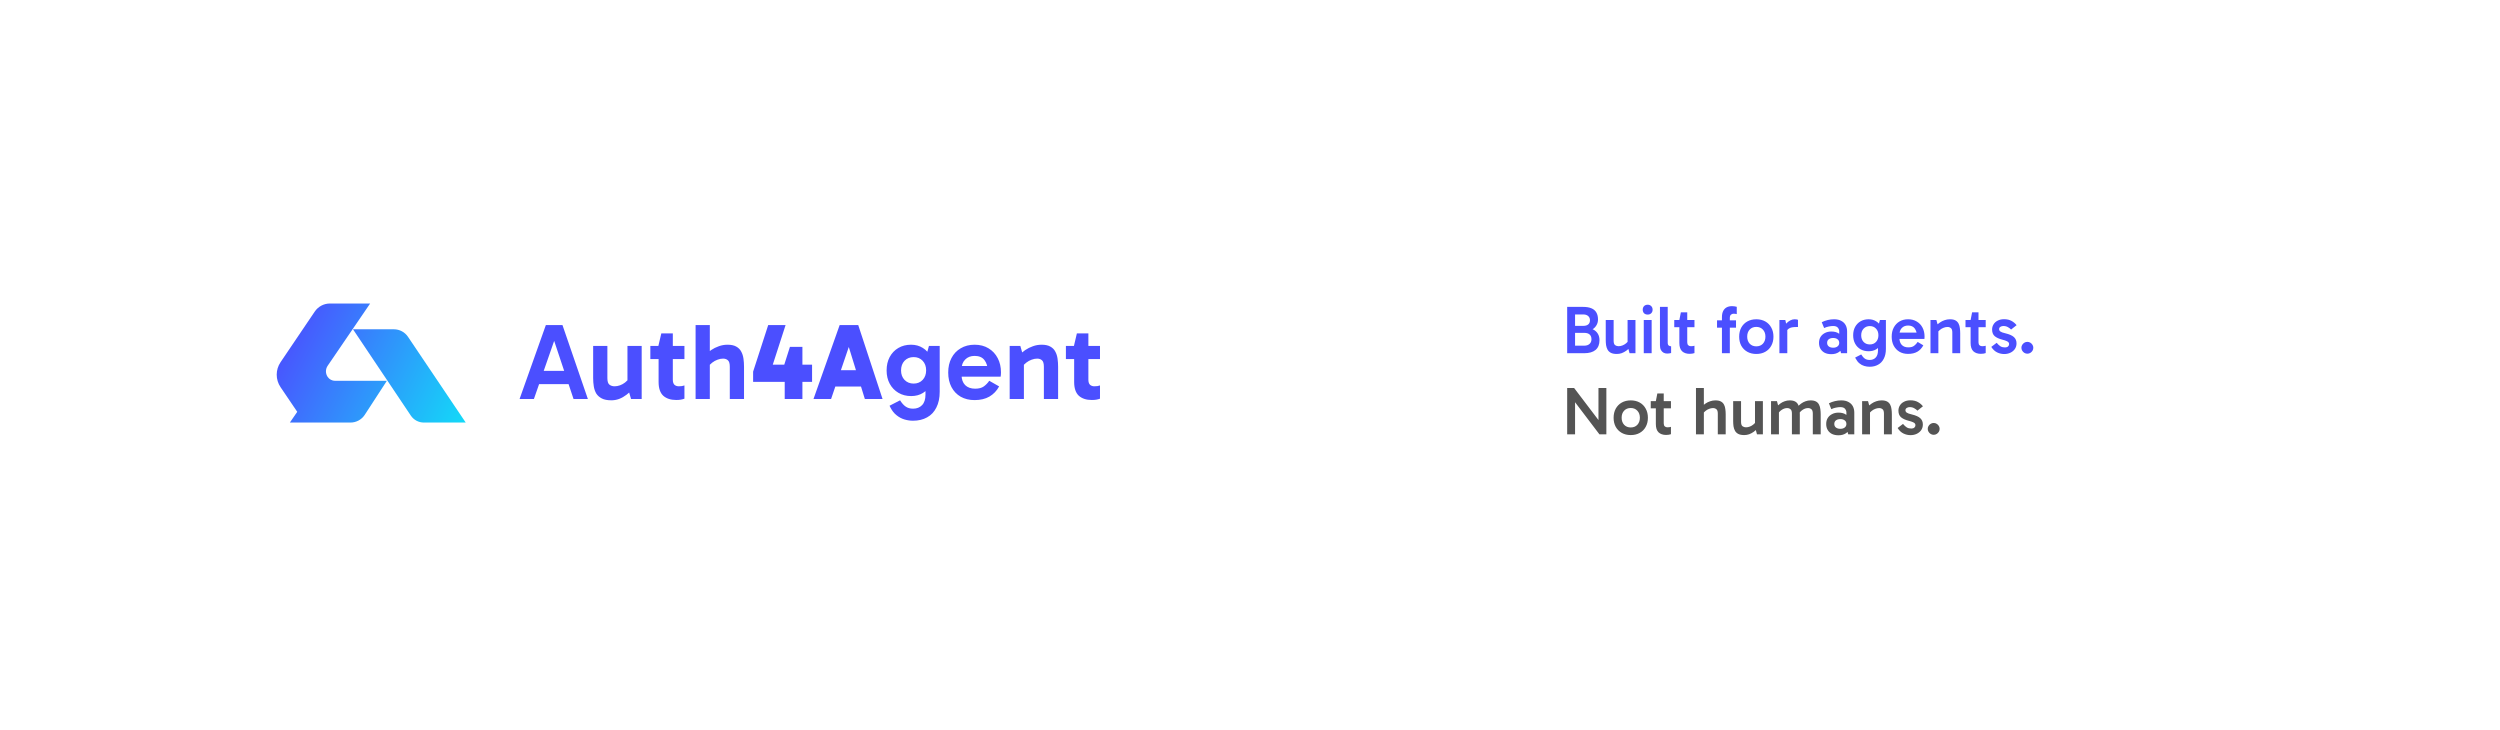
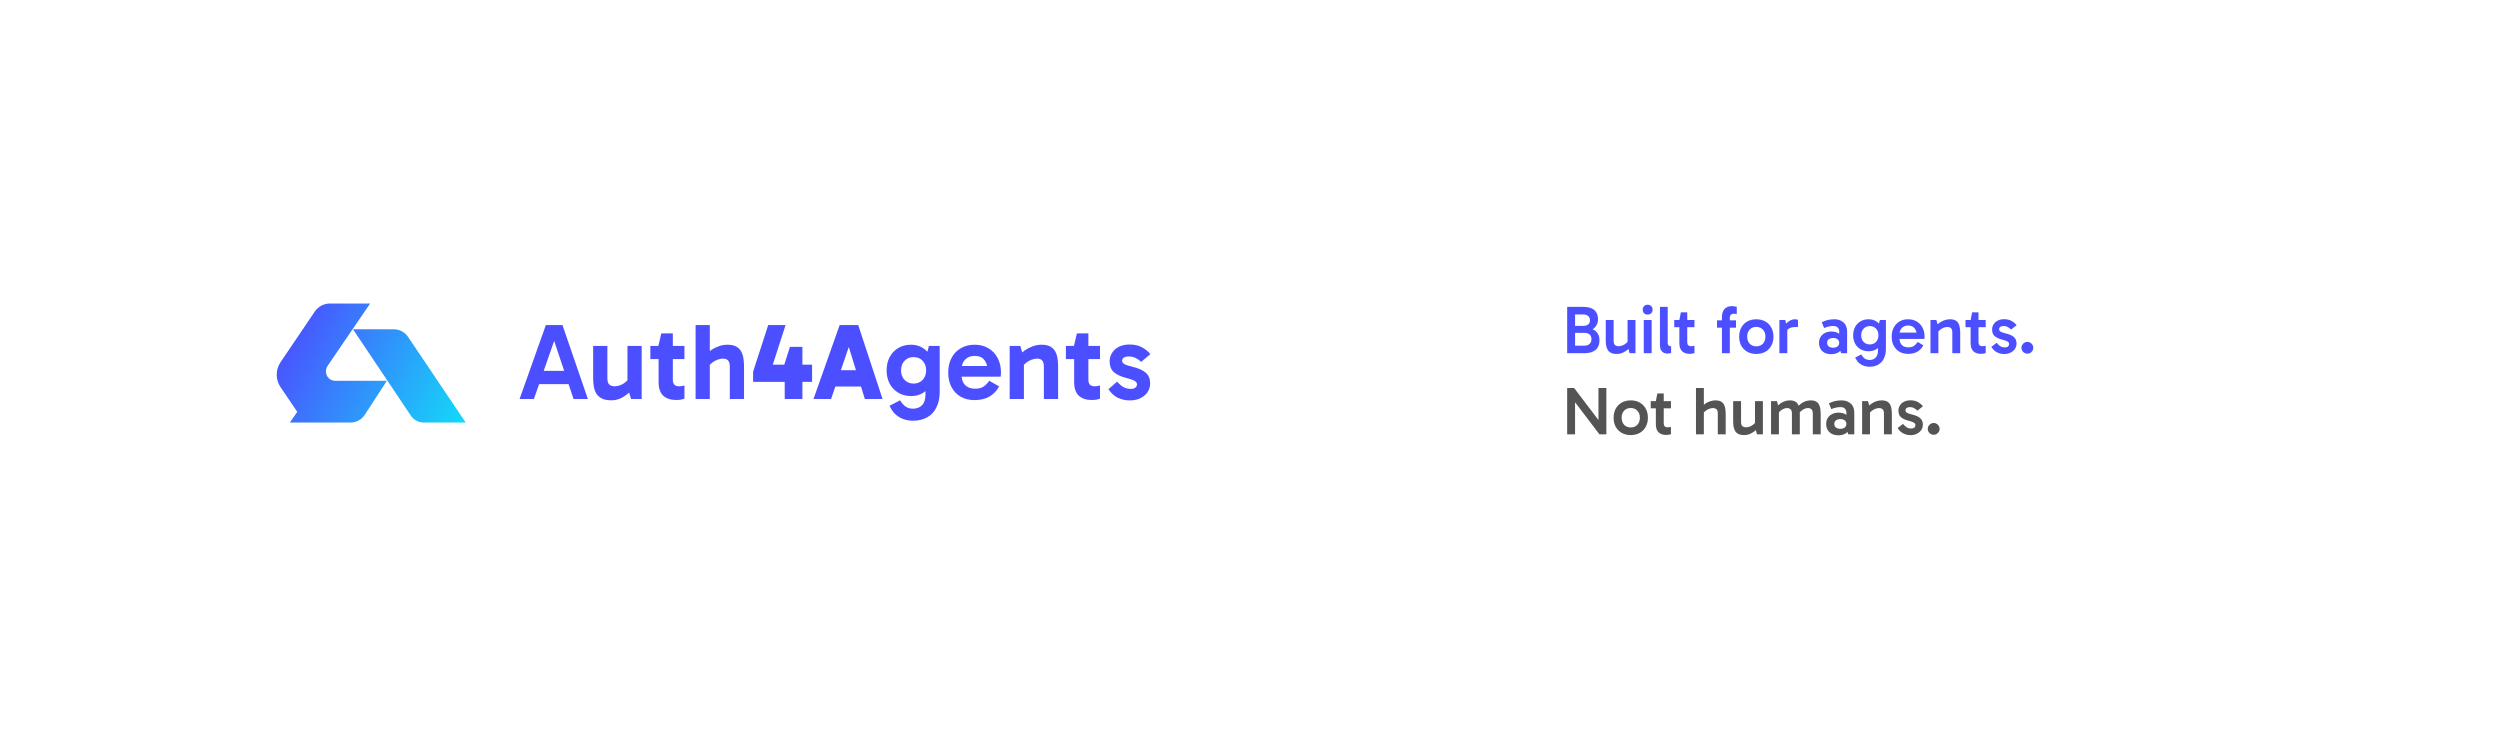
<svg xmlns="http://www.w3.org/2000/svg" width="1911" height="558" viewBox="0 0 1911 558" fill="none">
  <rect width="1911" height="558" fill="white" />
  <path d="M252.202 232H282.937L250.468 279.593C248.722 282.152 248.716 285.517 250.451 288.083C251.728 289.972 253.86 291.103 256.14 291.103H295.71L278.82 317.085C276.421 320.774 272.32 323 267.92 323H221.582L227.203 314.791L214.442 295.933C210.55 290.181 210.548 282.642 214.436 276.888L240.602 238.162C243.206 234.309 247.552 232 252.202 232Z" fill="url(#paint0_linear_5_2)" />
  <path d="M301.075 251.701H269.823L314.03 317.68C316.258 321.005 319.997 323 323.999 323H356L311.858 257.44C309.442 253.852 305.4 251.701 301.075 251.701Z" fill="url(#paint1_linear_5_2)" />
-   <path d="M408.948 283.503H436.836V293.629H408.948V283.503ZM397.162 305L417.248 248.477H429.947L449.369 305H438.413L422.062 255.947H425.216L408.118 305H397.162ZM467.347 305.996C464.304 305.996 461.869 305.526 460.043 304.585C458.217 303.644 456.806 302.399 455.81 300.85C454.869 299.245 454.233 297.419 453.901 295.372C453.569 293.325 453.403 291.194 453.403 288.981V264.413H464.276V289.064C464.276 291.554 464.802 293.214 465.853 294.044C466.96 294.874 468.26 295.289 469.754 295.289C471.137 295.289 472.521 295.04 473.904 294.542C475.287 294.044 476.588 293.325 477.805 292.384C479.078 291.388 480.129 290.254 480.959 288.981L482.287 294.708H479.631V264.413H490.504V305H482.37L480.129 297.281L483.615 297.364C482.232 298.969 480.655 300.435 478.884 301.763C477.169 303.091 475.315 304.142 473.323 304.917C471.386 305.636 469.394 305.996 467.347 305.996ZM516.876 305.747C512.726 305.747 509.434 304.668 506.999 302.51C504.62 300.297 503.43 296.783 503.43 291.969V264.911L503.264 264.413L505.505 254.868H514.303V290.226C514.303 291.997 514.718 293.297 515.548 294.127C516.433 294.902 517.54 295.289 518.868 295.289C519.753 295.289 520.556 295.234 521.275 295.123C521.994 294.957 522.631 294.791 523.184 294.625V304.751C522.299 305.083 521.358 305.332 520.362 305.498C519.366 305.664 518.204 305.747 516.876 305.747ZM497.122 274.456V264.413H523.184V274.456H497.122ZM531.713 305V248.477H542.586V305H531.713ZM557.858 305V280.349C557.858 277.859 557.36 276.199 556.364 275.369C555.424 274.539 554.206 274.124 552.712 274.124C551.329 274.124 549.918 274.401 548.479 274.954C547.041 275.452 545.685 276.199 544.412 277.195C543.195 278.136 542.144 279.215 541.258 280.432L538.602 272.049C540.041 270.389 541.673 268.923 543.499 267.65C545.381 266.377 547.373 265.381 549.475 264.662C551.578 263.887 553.791 263.5 556.115 263.5C558.882 263.5 561.095 263.97 562.755 264.911C564.471 265.852 565.743 267.124 566.573 268.729C567.459 270.334 568.04 272.16 568.316 274.207C568.593 276.199 568.731 278.274 568.731 280.432V305H557.858ZM613.363 265.16V305H599.834V283.254L599.087 280.017L603.818 265.16H613.363ZM575.681 291.886V284.084L587.218 248.477H600.498L588.878 284.416L588.297 278.772H620.75V291.886H575.681ZM634.782 283.005H660.014V295.455H634.782V283.005ZM621.834 305L641.837 248.477H656.03L674.622 305H661.093L646.485 257.69H651.382L635.28 305H621.834ZM697.892 321.6C695.679 321.6 693.466 321.268 691.252 320.604C689.094 319.94 687.102 318.861 685.276 317.367C683.45 315.928 681.901 313.964 680.628 311.474L679.964 310.146L688.015 305.996C689.399 308.209 690.837 309.814 692.331 310.81C693.825 311.861 695.707 312.387 697.975 312.387C700.797 312.387 703.066 311.502 704.781 309.731C706.552 307.96 707.437 305.249 707.437 301.597V291.388H708.184V273.958H707.437L710.093 264.413H718.31V299.439C718.31 304.198 717.453 308.237 715.737 311.557C714.077 314.877 711.726 317.367 708.682 319.027C705.639 320.742 702.042 321.6 697.892 321.6ZM696.481 302.759C692.829 302.759 689.592 301.929 686.77 300.269C683.948 298.609 681.735 296.313 680.13 293.38C678.526 290.447 677.723 287.044 677.723 283.171C677.723 279.298 678.498 275.895 680.047 272.962C681.652 269.974 683.865 267.65 686.687 265.99C689.509 264.33 692.746 263.5 696.398 263.5C699.829 263.5 702.845 264.33 705.445 265.99C708.046 267.595 710.066 269.891 711.504 272.879C712.943 275.812 713.662 279.242 713.662 283.171C713.662 287.21 712.943 290.696 711.504 293.629C710.121 296.506 708.129 298.747 705.528 300.352C702.983 301.957 699.967 302.759 696.481 302.759ZM698.39 293.214C701.212 293.214 703.509 292.273 705.279 290.392C707.05 288.511 707.935 286.076 707.935 283.088C707.935 280.1 707.05 277.665 705.279 275.784C703.509 273.903 701.212 272.962 698.39 272.962C695.568 272.962 693.244 273.903 691.418 275.784C689.648 277.665 688.762 280.128 688.762 283.171C688.762 286.104 689.648 288.511 691.418 290.392C693.244 292.273 695.568 293.214 698.39 293.214ZM744.979 305.83C740.94 305.83 737.399 304.972 734.355 303.257C731.312 301.486 728.96 299.024 727.3 295.87C725.64 292.716 724.81 289.009 724.81 284.748C724.81 280.543 725.64 276.863 727.3 273.709C728.96 270.5 731.312 268.01 734.355 266.239C737.399 264.413 740.94 263.5 744.979 263.5C749.074 263.5 752.615 264.413 755.603 266.239C758.647 268.065 760.998 270.583 762.658 273.792C764.318 276.946 765.148 280.57 765.148 284.665C765.148 285.274 765.121 285.882 765.065 286.491C765.065 287.044 765.01 287.515 764.899 287.902H733.691V279.768H756.682L755.022 283.669C755.022 280.238 754.192 277.444 752.532 275.286C750.928 273.128 748.41 272.049 744.979 272.049C741.991 272.049 739.584 272.99 737.758 274.871C735.932 276.697 735.019 279.159 735.019 282.258V286.657C735.019 289.922 735.932 292.495 737.758 294.376C739.64 296.202 742.185 297.115 745.394 297.115C748.216 297.115 750.43 296.534 752.034 295.372C753.639 294.21 755.022 292.771 756.184 291.056L763.737 295.372C761.911 298.747 759.421 301.348 756.267 303.174C753.169 304.945 749.406 305.83 744.979 305.83ZM796.199 263.5C798.966 263.5 801.179 263.97 802.839 264.911C804.555 265.852 805.827 267.124 806.657 268.729C807.543 270.334 808.124 272.16 808.4 274.207C808.677 276.199 808.815 278.274 808.815 280.432V305H797.942V280.349C797.942 277.859 797.444 276.199 796.448 275.369C795.508 274.539 794.29 274.124 792.796 274.124C791.413 274.124 790.002 274.401 788.563 274.954C787.125 275.452 785.769 276.199 784.496 277.195C783.279 278.136 782.228 279.215 781.342 280.432L779.931 274.788H782.67V305H771.797V264.413H779.931L782.172 272.215L778.686 272.049C780.125 270.389 781.757 268.923 783.583 267.65C785.465 266.377 787.457 265.381 789.559 264.662C791.662 263.887 793.875 263.5 796.199 263.5ZM834.529 305.747C830.379 305.747 827.087 304.668 824.652 302.51C822.273 300.297 821.083 296.783 821.083 291.969V264.911L820.917 264.413L823.158 254.868H831.956V290.226C831.956 291.997 832.371 293.297 833.201 294.127C834.087 294.902 835.193 295.289 836.521 295.289C837.407 295.289 838.209 295.234 838.928 295.123C839.648 294.957 840.284 294.791 840.837 294.625V304.751C839.952 305.083 839.011 305.332 838.015 305.498C837.019 305.664 835.857 305.747 834.529 305.747ZM814.775 274.456V264.413H840.837V274.456H814.775Z" fill="#4B4FFF" />
+   <path d="M408.948 283.503H436.836V293.629H408.948V283.503ZM397.162 305L417.248 248.477H429.947L449.369 305H438.413L422.062 255.947H425.216L408.118 305H397.162ZM467.347 305.996C464.304 305.996 461.869 305.526 460.043 304.585C458.217 303.644 456.806 302.399 455.81 300.85C454.869 299.245 454.233 297.419 453.901 295.372C453.569 293.325 453.403 291.194 453.403 288.981V264.413H464.276V289.064C464.276 291.554 464.802 293.214 465.853 294.044C466.96 294.874 468.26 295.289 469.754 295.289C471.137 295.289 472.521 295.04 473.904 294.542C475.287 294.044 476.588 293.325 477.805 292.384C479.078 291.388 480.129 290.254 480.959 288.981L482.287 294.708H479.631V264.413H490.504V305H482.37L480.129 297.281L483.615 297.364C482.232 298.969 480.655 300.435 478.884 301.763C477.169 303.091 475.315 304.142 473.323 304.917C471.386 305.636 469.394 305.996 467.347 305.996ZM516.876 305.747C512.726 305.747 509.434 304.668 506.999 302.51C504.62 300.297 503.43 296.783 503.43 291.969V264.911L503.264 264.413L505.505 254.868H514.303V290.226C514.303 291.997 514.718 293.297 515.548 294.127C516.433 294.902 517.54 295.289 518.868 295.289C519.753 295.289 520.556 295.234 521.275 295.123C521.994 294.957 522.631 294.791 523.184 294.625V304.751C522.299 305.083 521.358 305.332 520.362 305.498C519.366 305.664 518.204 305.747 516.876 305.747ZM497.122 274.456V264.413H523.184V274.456H497.122ZM531.713 305V248.477H542.586V305H531.713ZM557.858 305V280.349C557.858 277.859 557.36 276.199 556.364 275.369C555.424 274.539 554.206 274.124 552.712 274.124C551.329 274.124 549.918 274.401 548.479 274.954C547.041 275.452 545.685 276.199 544.412 277.195C543.195 278.136 542.144 279.215 541.258 280.432L538.602 272.049C540.041 270.389 541.673 268.923 543.499 267.65C545.381 266.377 547.373 265.381 549.475 264.662C551.578 263.887 553.791 263.5 556.115 263.5C558.882 263.5 561.095 263.97 562.755 264.911C564.471 265.852 565.743 267.124 566.573 268.729C567.459 270.334 568.04 272.16 568.316 274.207C568.593 276.199 568.731 278.274 568.731 280.432V305H557.858ZM613.363 265.16V305H599.834V283.254L599.087 280.017L603.818 265.16H613.363ZM575.681 291.886V284.084L587.218 248.477H600.498L588.878 284.416L588.297 278.772H620.75V291.886H575.681ZM634.782 283.005H660.014V295.455H634.782V283.005ZM621.834 305L641.837 248.477H656.03L674.622 305H661.093L646.485 257.69H651.382L635.28 305H621.834ZM697.892 321.6C695.679 321.6 693.466 321.268 691.252 320.604C689.094 319.94 687.102 318.861 685.276 317.367C683.45 315.928 681.901 313.964 680.628 311.474L679.964 310.146L688.015 305.996C689.399 308.209 690.837 309.814 692.331 310.81C693.825 311.861 695.707 312.387 697.975 312.387C700.797 312.387 703.066 311.502 704.781 309.731C706.552 307.96 707.437 305.249 707.437 301.597V291.388H708.184V273.958H707.437L710.093 264.413H718.31V299.439C718.31 304.198 717.453 308.237 715.737 311.557C714.077 314.877 711.726 317.367 708.682 319.027C705.639 320.742 702.042 321.6 697.892 321.6ZM696.481 302.759C692.829 302.759 689.592 301.929 686.77 300.269C683.948 298.609 681.735 296.313 680.13 293.38C678.526 290.447 677.723 287.044 677.723 283.171C677.723 279.298 678.498 275.895 680.047 272.962C681.652 269.974 683.865 267.65 686.687 265.99C689.509 264.33 692.746 263.5 696.398 263.5C699.829 263.5 702.845 264.33 705.445 265.99C708.046 267.595 710.066 269.891 711.504 272.879C712.943 275.812 713.662 279.242 713.662 283.171C713.662 287.21 712.943 290.696 711.504 293.629C710.121 296.506 708.129 298.747 705.528 300.352C702.983 301.957 699.967 302.759 696.481 302.759ZM698.39 293.214C701.212 293.214 703.509 292.273 705.279 290.392C707.05 288.511 707.935 286.076 707.935 283.088C707.935 280.1 707.05 277.665 705.279 275.784C703.509 273.903 701.212 272.962 698.39 272.962C695.568 272.962 693.244 273.903 691.418 275.784C689.648 277.665 688.762 280.128 688.762 283.171C688.762 286.104 689.648 288.511 691.418 290.392C693.244 292.273 695.568 293.214 698.39 293.214ZM744.979 305.83C740.94 305.83 737.399 304.972 734.355 303.257C731.312 301.486 728.96 299.024 727.3 295.87C725.64 292.716 724.81 289.009 724.81 284.748C724.81 280.543 725.64 276.863 727.3 273.709C728.96 270.5 731.312 268.01 734.355 266.239C737.399 264.413 740.94 263.5 744.979 263.5C749.074 263.5 752.615 264.413 755.603 266.239C758.647 268.065 760.998 270.583 762.658 273.792C764.318 276.946 765.148 280.57 765.148 284.665C765.148 285.274 765.121 285.882 765.065 286.491C765.065 287.044 765.01 287.515 764.899 287.902H733.691V279.768H756.682L755.022 283.669C755.022 280.238 754.192 277.444 752.532 275.286C750.928 273.128 748.41 272.049 744.979 272.049C741.991 272.049 739.584 272.99 737.758 274.871C735.932 276.697 735.019 279.159 735.019 282.258V286.657C735.019 289.922 735.932 292.495 737.758 294.376C739.64 296.202 742.185 297.115 745.394 297.115C748.216 297.115 750.43 296.534 752.034 295.372C753.639 294.21 755.022 292.771 756.184 291.056L763.737 295.372C761.911 298.747 759.421 301.348 756.267 303.174C753.169 304.945 749.406 305.83 744.979 305.83ZM796.199 263.5C798.966 263.5 801.179 263.97 802.839 264.911C804.555 265.852 805.827 267.124 806.657 268.729C807.543 270.334 808.124 272.16 808.4 274.207C808.677 276.199 808.815 278.274 808.815 280.432V305H797.942V280.349C797.942 277.859 797.444 276.199 796.448 275.369C795.508 274.539 794.29 274.124 792.796 274.124C791.413 274.124 790.002 274.401 788.563 274.954C787.125 275.452 785.769 276.199 784.496 277.195C783.279 278.136 782.228 279.215 781.342 280.432L779.931 274.788H782.67V305H771.797V264.413H779.931L782.172 272.215L778.686 272.049C780.125 270.389 781.757 268.923 783.583 267.65C785.465 266.377 787.457 265.381 789.559 264.662C791.662 263.887 793.875 263.5 796.199 263.5ZM834.529 305.747C830.379 305.747 827.087 304.668 824.652 302.51C822.273 300.297 821.083 296.783 821.083 291.969V264.911L820.917 264.413L823.158 254.868H831.956V290.226C831.956 291.997 832.371 293.297 833.201 294.127C834.087 294.902 835.193 295.289 836.521 295.289C837.407 295.289 838.209 295.234 838.928 295.123C839.648 294.957 840.284 294.791 840.837 294.625V304.751C839.952 305.083 839.011 305.332 838.015 305.498C837.019 305.664 835.857 305.747 834.529 305.747ZM814.775 274.456V264.413H840.837V274.456H814.775ZM863.56 306.079C860.461 306.079 857.501 305.443 854.679 304.17C851.912 302.897 849.45 300.684 847.292 297.53L853.932 291.72C855.702 293.712 857.39 295.151 858.995 296.036C860.655 296.866 862.508 297.281 864.556 297.281C865.939 297.281 867.046 296.949 867.876 296.285C868.706 295.621 869.121 294.791 869.121 293.795C869.121 293.131 868.899 292.55 868.457 292.052C868.014 291.499 867.184 290.973 865.967 290.475C864.805 289.977 863.089 289.451 860.821 288.898C856.615 287.791 853.461 286.297 851.359 284.416C849.256 282.479 848.205 279.768 848.205 276.282C848.205 273.903 848.813 271.745 850.031 269.808C851.248 267.816 852.991 266.239 855.26 265.077C857.584 263.915 860.323 263.334 863.477 263.334C867.184 263.334 870.338 264.053 872.939 265.492C875.595 266.931 877.725 268.674 879.33 270.721L872.275 276.614C871.223 275.507 869.868 274.539 868.208 273.709C866.548 272.879 864.611 272.464 862.398 272.464C861.18 272.464 860.101 272.741 859.161 273.294C858.22 273.847 857.75 274.65 857.75 275.701C857.75 276.697 858.248 277.527 859.244 278.191C860.295 278.855 862.287 279.547 865.22 280.266C870.2 281.428 873.769 283.005 875.927 284.997C878.085 286.989 879.164 289.645 879.164 292.965C879.164 295.621 878.472 297.945 877.089 299.937C875.705 301.874 873.824 303.395 871.445 304.502C869.121 305.553 866.492 306.079 863.56 306.079Z" fill="#4B4FFF" />
  <path d="M1197.95 270V234.588H1210.07C1212.63 234.588 1214.75 234.935 1216.41 235.628C1218.11 236.321 1219.38 237.379 1220.21 238.8C1221.07 240.221 1221.51 242.007 1221.51 244.156C1221.51 245.924 1221.07 247.484 1220.21 248.836C1219.38 250.188 1218.25 251.245 1216.83 252.008C1215.44 252.736 1213.92 253.1 1212.25 253.1L1212.51 250.76C1214.63 250.76 1216.43 251.141 1217.92 251.904C1219.41 252.667 1220.57 253.741 1221.4 255.128C1222.24 256.515 1222.65 258.161 1222.65 260.068C1222.65 263.327 1221.65 265.805 1219.64 267.504C1217.63 269.168 1214.73 270 1210.95 270H1197.95ZM1203.98 238.072V266.152L1201.7 264.228H1211C1212.74 264.228 1214.09 263.777 1215.06 262.876C1216.03 261.975 1216.52 260.796 1216.52 259.34C1216.52 257.745 1216.05 256.532 1215.11 255.7C1214.18 254.868 1212.84 254.452 1211.11 254.452H1201.7V249.096H1210.17C1211.87 249.096 1213.15 248.732 1214.02 248.004C1214.92 247.276 1215.37 246.201 1215.37 244.78C1215.37 243.463 1214.92 242.405 1214.02 241.608C1213.12 240.776 1211.84 240.36 1210.17 240.36H1201.9L1203.98 238.072ZM1235.91 270.572C1234 270.572 1232.47 270.277 1231.33 269.688C1230.22 269.099 1229.39 268.301 1228.83 267.296C1228.28 266.291 1227.9 265.147 1227.69 263.864C1227.52 262.581 1227.43 261.247 1227.43 259.86V244.624H1233.46V260.432C1233.46 262.096 1233.83 263.223 1234.55 263.812C1235.32 264.367 1236.2 264.644 1237.21 264.644C1238.21 264.644 1239.2 264.453 1240.17 264.072C1241.18 263.691 1242.09 263.153 1242.93 262.46C1243.79 261.767 1244.47 261.004 1244.95 260.172L1245.42 263.396H1244.12V244.624H1250.15V270H1245.63L1244.38 265.32H1246.1C1245.23 266.36 1244.24 267.279 1243.13 268.076C1242.02 268.873 1240.86 269.497 1239.65 269.948C1238.44 270.364 1237.19 270.572 1235.91 270.572ZM1262.52 270H1256.49V244.624H1262.52V270ZM1255.71 236.72C1255.71 235.611 1256.04 234.709 1256.69 234.016C1257.39 233.288 1258.32 232.924 1259.5 232.924C1260.61 232.924 1261.51 233.288 1262.21 234.016C1262.9 234.709 1263.25 235.611 1263.25 236.72C1263.25 237.829 1262.9 238.731 1262.21 239.424C1261.51 240.117 1260.61 240.464 1259.5 240.464C1258.32 240.464 1257.39 240.117 1256.69 239.424C1256.04 238.731 1255.71 237.829 1255.71 236.72ZM1274.33 270.26C1273.33 270.26 1272.41 270.035 1271.58 269.584C1270.75 269.099 1270.09 268.405 1269.6 267.504C1269.12 266.568 1268.87 265.389 1268.87 263.968V234.588H1274.8V261.836C1274.8 262.98 1275.06 263.743 1275.58 264.124C1276.1 264.505 1276.71 264.696 1277.4 264.696V269.844C1276.99 269.983 1276.5 270.087 1275.95 270.156C1275.43 270.225 1274.89 270.26 1274.33 270.26ZM1291.55 270.468C1289.13 270.468 1287.2 269.809 1285.78 268.492C1284.4 267.14 1283.7 265.025 1283.7 262.148V244.936V244.624L1284.85 238.748H1289.73V261.628C1289.73 262.668 1289.99 263.431 1290.51 263.916C1291.03 264.401 1291.71 264.644 1292.54 264.644C1293.1 264.644 1293.6 264.609 1294.05 264.54C1294.5 264.471 1294.9 264.384 1295.25 264.28V269.896C1294.73 270.069 1294.17 270.208 1293.58 270.312C1293.03 270.416 1292.35 270.468 1291.55 270.468ZM1279.8 250.136V244.624H1295.25V250.136H1279.8ZM1316.25 270V242.388C1316.25 240.551 1316.56 239.008 1317.18 237.76C1317.81 236.512 1318.69 235.576 1319.83 234.952C1321.01 234.328 1322.38 234.016 1323.94 234.016C1324.7 234.016 1325.38 234.068 1325.97 234.172C1326.59 234.276 1327.13 234.397 1327.58 234.536V240.1C1327.2 240.031 1326.82 239.961 1326.44 239.892C1326.09 239.823 1325.68 239.788 1325.19 239.788C1324.39 239.788 1323.7 240.048 1323.11 240.568C1322.56 241.053 1322.28 241.885 1322.28 243.064V270H1316.25ZM1327.01 250.448H1312.5V244.884H1327.01V250.448ZM1342.52 270.572C1339.92 270.572 1337.64 270.017 1335.66 268.908C1333.68 267.799 1332.14 266.256 1331.03 264.28C1329.96 262.269 1329.42 259.964 1329.42 257.364C1329.42 254.695 1329.96 252.372 1331.03 250.396C1332.14 248.385 1333.68 246.825 1335.66 245.716C1337.64 244.607 1339.92 244.052 1342.52 244.052C1345.12 244.052 1347.41 244.607 1349.39 245.716C1351.36 246.825 1352.89 248.385 1353.96 250.396C1355.07 252.372 1355.63 254.695 1355.63 257.364C1355.63 259.964 1355.07 262.269 1353.96 264.28C1352.89 266.256 1351.36 267.799 1349.39 268.908C1347.41 270.017 1345.12 270.572 1342.52 270.572ZM1342.52 264.748C1344.6 264.748 1346.29 264.072 1347.57 262.72C1348.85 261.333 1349.49 259.531 1349.49 257.312C1349.49 255.093 1348.85 253.308 1347.57 251.956C1346.29 250.569 1344.6 249.876 1342.52 249.876C1340.44 249.876 1338.76 250.552 1337.48 251.904C1336.2 253.256 1335.56 255.059 1335.56 257.312C1335.56 259.531 1336.2 261.333 1337.48 262.72C1338.76 264.072 1340.44 264.748 1342.52 264.748ZM1364.7 244.624L1366.21 251.54V270H1360.18V244.624H1364.7ZM1365.12 254.4L1363.87 253.828V249.304L1364.34 248.68C1364.69 248.091 1365.24 247.432 1366 246.704C1366.77 245.976 1367.65 245.352 1368.65 244.832C1369.69 244.312 1370.75 244.052 1371.83 244.052C1372.35 244.052 1372.83 244.087 1373.28 244.156C1373.77 244.225 1374.13 244.347 1374.37 244.52V249.98H1372.71C1370.42 249.98 1368.71 250.344 1367.56 251.072C1366.42 251.765 1365.6 252.875 1365.12 254.4ZM1399.87 270.728C1397.93 270.728 1396.25 270.381 1394.83 269.688C1393.44 268.96 1392.37 267.955 1391.6 266.672C1390.84 265.389 1390.46 263.864 1390.46 262.096C1390.46 260.363 1390.84 258.855 1391.6 257.572C1392.4 256.289 1393.51 255.284 1394.93 254.556C1396.35 253.793 1398 253.412 1399.87 253.412C1402.33 253.412 1404.31 253.967 1405.8 255.076C1407.32 256.185 1408.36 257.745 1408.92 259.756L1405.9 259.548V253.256C1405.9 252.216 1405.54 251.28 1404.81 250.448C1404.12 249.616 1402.92 249.2 1401.22 249.2C1400.25 249.2 1399.18 249.321 1398 249.564C1396.82 249.772 1395.61 250.171 1394.36 250.76L1392.54 246.288C1393.99 245.56 1395.52 245.005 1397.11 244.624C1398.74 244.243 1400.36 244.052 1401.95 244.052C1404.2 244.052 1406.06 244.468 1407.51 245.3C1409.01 246.097 1410.11 247.189 1410.84 248.576C1411.57 249.963 1411.93 251.557 1411.93 253.36V270H1407.31L1405.95 265.268L1408.92 264.384C1408.33 266.464 1407.24 268.041 1405.64 269.116C1404.08 270.191 1402.16 270.728 1399.87 270.728ZM1401.27 265.788C1402.66 265.788 1403.77 265.459 1404.6 264.8C1405.47 264.141 1405.9 263.24 1405.9 262.096C1405.9 260.883 1405.47 259.964 1404.6 259.34C1403.77 258.681 1402.66 258.352 1401.27 258.352C1399.89 258.352 1398.76 258.681 1397.89 259.34C1397.06 259.964 1396.65 260.883 1396.65 262.096C1396.65 263.24 1397.06 264.141 1397.89 264.8C1398.76 265.459 1399.89 265.788 1401.27 265.788ZM1429.15 280.348C1427.73 280.348 1426.34 280.14 1424.99 279.724C1423.67 279.343 1422.46 278.684 1421.35 277.748C1420.24 276.847 1419.29 275.633 1418.49 274.108L1418.07 273.328L1422.7 270.936C1423.57 272.357 1424.49 273.415 1425.46 274.108C1426.43 274.801 1427.68 275.148 1429.2 275.148C1431.11 275.148 1432.63 274.541 1433.78 273.328C1434.96 272.115 1435.54 270.26 1435.54 267.764V261.836H1436.06V250.136H1435.54L1437 244.624H1441.58V266.672C1441.58 269.653 1441.04 272.167 1439.96 274.212C1438.92 276.257 1437.47 277.783 1435.6 278.788C1433.76 279.828 1431.61 280.348 1429.15 280.348ZM1428.37 268.492C1426.05 268.492 1424 267.989 1422.23 266.984C1420.46 265.979 1419.08 264.557 1418.07 262.72C1417.07 260.883 1416.56 258.751 1416.56 256.324C1416.56 253.863 1417.05 251.731 1418.02 249.928C1419.03 248.091 1420.41 246.652 1422.18 245.612C1423.98 244.572 1426.05 244.052 1428.37 244.052C1430.55 244.052 1432.48 244.572 1434.14 245.612C1435.8 246.617 1437.09 248.039 1437.99 249.876C1438.92 251.713 1439.39 253.863 1439.39 256.324C1439.39 258.785 1438.92 260.935 1437.99 262.772C1437.09 264.609 1435.8 266.031 1434.14 267.036C1432.51 268.007 1430.59 268.492 1428.37 268.492ZM1429.3 263.292C1431.25 263.292 1432.82 262.651 1434.04 261.368C1435.25 260.051 1435.86 258.352 1435.86 256.272C1435.86 254.192 1435.25 252.511 1434.04 251.228C1432.82 249.911 1431.25 249.252 1429.3 249.252C1427.36 249.252 1425.77 249.911 1424.52 251.228C1423.31 252.511 1422.7 254.209 1422.7 256.324C1422.7 258.369 1423.31 260.051 1424.52 261.368C1425.77 262.651 1427.36 263.292 1429.3 263.292ZM1458.55 270.52C1456.05 270.52 1453.87 269.983 1451.99 268.908C1450.12 267.799 1448.65 266.256 1447.57 264.28C1446.53 262.304 1446.01 259.999 1446.01 257.364C1446.01 254.695 1446.53 252.372 1447.57 250.396C1448.65 248.385 1450.12 246.825 1451.99 245.716C1453.87 244.607 1456.05 244.052 1458.55 244.052C1461.08 244.052 1463.28 244.624 1465.15 245.768C1467.06 246.877 1468.53 248.437 1469.57 250.448C1470.61 252.424 1471.13 254.712 1471.13 257.312C1471.13 257.624 1471.11 257.936 1471.08 258.248C1471.08 258.56 1471.06 258.837 1471.03 259.08H1451.32V254.244H1466.55L1465.31 257C1465.31 254.608 1464.75 252.649 1463.64 251.124C1462.53 249.599 1460.85 248.836 1458.6 248.836C1456.55 248.836 1454.92 249.477 1453.71 250.76C1452.53 252.008 1451.94 253.672 1451.94 255.752V258.508C1451.94 260.657 1452.53 262.373 1453.71 263.656C1454.92 264.904 1456.59 265.528 1458.7 265.528C1460.61 265.528 1462.08 265.129 1463.12 264.332C1464.2 263.535 1465.11 262.547 1465.88 261.368L1470.19 263.968C1469.05 266.117 1467.52 267.747 1465.62 268.856C1463.71 269.965 1461.35 270.52 1458.55 270.52ZM1490.53 244.052C1492.33 244.052 1493.75 244.347 1494.79 244.936C1495.83 245.525 1496.61 246.34 1497.13 247.38C1497.65 248.385 1497.98 249.529 1498.12 250.812C1498.29 252.06 1498.38 253.36 1498.38 254.712V270H1492.35V254.192C1492.35 252.493 1491.98 251.367 1491.26 250.812C1490.56 250.223 1489.7 249.928 1488.66 249.928C1487.68 249.928 1486.68 250.136 1485.64 250.552C1484.63 250.933 1483.72 251.471 1482.88 252.164C1482.05 252.823 1481.38 253.585 1480.86 254.452L1480.39 251.176H1481.69V270H1475.66V244.624H1480.18L1481.43 249.252L1479.66 249.304C1480.63 248.229 1481.69 247.311 1482.83 246.548C1483.98 245.751 1485.19 245.144 1486.47 244.728C1487.79 244.277 1489.14 244.052 1490.53 244.052ZM1514.18 270.468C1511.75 270.468 1509.83 269.809 1508.41 268.492C1507.02 267.14 1506.33 265.025 1506.33 262.148V244.936V244.624L1507.47 238.748H1512.36V261.628C1512.36 262.668 1512.62 263.431 1513.14 263.916C1513.66 264.401 1514.34 264.644 1515.17 264.644C1515.72 264.644 1516.22 264.609 1516.68 264.54C1517.13 264.471 1517.52 264.384 1517.87 264.28V269.896C1517.35 270.069 1516.8 270.208 1516.21 270.312C1515.65 270.416 1514.98 270.468 1514.18 270.468ZM1502.43 250.136V244.624H1517.87V250.136H1502.43ZM1532.02 270.624C1530.15 270.624 1528.34 270.208 1526.61 269.376C1524.88 268.544 1523.39 267.14 1522.14 265.164L1526.25 262.044C1527.29 263.292 1528.28 264.193 1529.21 264.748C1530.15 265.303 1531.29 265.58 1532.64 265.58C1533.61 265.58 1534.38 265.337 1534.93 264.852C1535.49 264.367 1535.76 263.76 1535.76 263.032C1535.76 262.547 1535.62 262.113 1535.35 261.732C1535.07 261.351 1534.55 261.004 1533.79 260.692C1533.06 260.345 1532 259.999 1530.62 259.652C1528.05 258.993 1526.09 258.092 1524.74 256.948C1523.42 255.804 1522.76 254.105 1522.76 251.852C1522.76 250.431 1523.13 249.131 1523.86 247.952C1524.58 246.739 1525.64 245.785 1527.03 245.092C1528.41 244.364 1530.04 244 1531.92 244C1534.17 244 1536.09 244.451 1537.69 245.352C1539.28 246.253 1540.55 247.328 1541.48 248.576L1537.27 251.904C1536.68 251.245 1535.88 250.639 1534.88 250.084C1533.91 249.495 1532.73 249.2 1531.34 249.2C1530.51 249.2 1529.77 249.408 1529.11 249.824C1528.45 250.24 1528.12 250.829 1528.12 251.592C1528.12 252.32 1528.45 252.927 1529.11 253.412C1529.77 253.897 1531.01 254.348 1532.85 254.764C1535.94 255.492 1538.14 256.463 1539.46 257.676C1540.77 258.889 1541.43 260.484 1541.43 262.46C1541.43 264.124 1541 265.58 1540.13 266.828C1539.26 268.041 1538.12 268.977 1536.7 269.636C1535.28 270.295 1533.72 270.624 1532.02 270.624ZM1549.69 270.364C1548.89 270.364 1548.14 270.156 1547.45 269.74C1546.76 269.324 1546.2 268.769 1545.79 268.076C1545.37 267.383 1545.16 266.637 1545.16 265.84C1545.16 265.008 1545.37 264.263 1545.79 263.604C1546.2 262.911 1546.76 262.356 1547.45 261.94C1548.14 261.524 1548.89 261.316 1549.69 261.316C1550.55 261.316 1551.31 261.524 1551.97 261.94C1552.67 262.356 1553.22 262.911 1553.64 263.604C1554.05 264.263 1554.26 265.008 1554.26 265.84C1554.26 266.637 1554.05 267.383 1553.64 268.076C1553.22 268.769 1552.67 269.324 1551.97 269.74C1551.31 270.156 1550.55 270.364 1549.69 270.364Z" fill="#4B4FFF" />
  <path d="M1222.6 332L1200.97 303.504L1203.98 302.672V332H1197.95V296.588H1203.26L1224.26 324.252L1221.87 324.408V296.588H1227.9V332H1222.6ZM1246.55 332.572C1243.95 332.572 1241.66 332.017 1239.68 330.908C1237.71 329.799 1236.17 328.256 1235.06 326.28C1233.98 324.269 1233.44 321.964 1233.44 319.364C1233.44 316.695 1233.98 314.372 1235.06 312.396C1236.17 310.385 1237.71 308.825 1239.68 307.716C1241.66 306.607 1243.95 306.052 1246.55 306.052C1249.15 306.052 1251.44 306.607 1253.41 307.716C1255.39 308.825 1256.91 310.385 1257.99 312.396C1259.1 314.372 1259.65 316.695 1259.65 319.364C1259.65 321.964 1259.1 324.269 1257.99 326.28C1256.91 328.256 1255.39 329.799 1253.41 330.908C1251.44 332.017 1249.15 332.572 1246.55 332.572ZM1246.55 326.748C1248.63 326.748 1250.31 326.072 1251.59 324.72C1252.87 323.333 1253.52 321.531 1253.52 319.312C1253.52 317.093 1252.87 315.308 1251.59 313.956C1250.31 312.569 1248.63 311.876 1246.55 311.876C1244.47 311.876 1242.79 312.552 1241.5 313.904C1240.22 315.256 1239.58 317.059 1239.58 319.312C1239.58 321.531 1240.22 323.333 1241.5 324.72C1242.79 326.072 1244.47 326.748 1246.55 326.748ZM1273.58 332.468C1271.15 332.468 1269.23 331.809 1267.81 330.492C1266.42 329.14 1265.73 327.025 1265.73 324.148V306.936V306.624L1266.87 300.748H1271.76V323.628C1271.76 324.668 1272.02 325.431 1272.54 325.916C1273.06 326.401 1273.73 326.644 1274.57 326.644C1275.12 326.644 1275.62 326.609 1276.07 326.54C1276.52 326.471 1276.92 326.384 1277.27 326.28V331.896C1276.75 332.069 1276.2 332.208 1275.61 332.312C1275.05 332.416 1274.38 332.468 1273.58 332.468ZM1261.83 312.136V306.624H1277.27V312.136H1261.83ZM1296.4 332V296.588H1302.43V332H1296.4ZM1313.09 332V316.192C1313.09 314.493 1312.73 313.367 1312 312.812C1311.3 312.223 1310.44 311.928 1309.4 311.928C1308.43 311.928 1307.42 312.136 1306.38 312.552C1305.38 312.933 1304.46 313.471 1303.63 314.164C1302.79 314.823 1302.12 315.585 1301.6 316.452L1300.4 311.304C1301.37 310.229 1302.43 309.311 1303.57 308.548C1304.72 307.751 1305.93 307.144 1307.21 306.728C1308.53 306.277 1309.88 306.052 1311.27 306.052C1313.07 306.052 1314.49 306.347 1315.53 306.936C1316.57 307.525 1317.35 308.34 1317.87 309.38C1318.39 310.385 1318.72 311.529 1318.86 312.812C1319.03 314.06 1319.12 315.36 1319.12 316.712V332H1313.09ZM1333.3 332.572C1331.4 332.572 1329.87 332.277 1328.73 331.688C1327.62 331.099 1326.79 330.301 1326.23 329.296C1325.68 328.291 1325.3 327.147 1325.09 325.864C1324.92 324.581 1324.83 323.247 1324.83 321.86V306.624H1330.86V322.432C1330.86 324.096 1331.22 325.223 1331.95 325.812C1332.72 326.367 1333.6 326.644 1334.6 326.644C1335.61 326.644 1336.6 326.453 1337.57 326.072C1338.57 325.691 1339.49 325.153 1340.32 324.46C1341.19 323.767 1341.87 323.004 1342.35 322.172L1342.82 325.396H1341.52V306.624H1347.55V332H1343.03L1341.78 327.32H1343.5C1342.63 328.36 1341.64 329.279 1340.53 330.076C1339.42 330.873 1338.26 331.497 1337.05 331.948C1335.84 332.364 1334.59 332.572 1333.3 332.572ZM1353.78 332V306.624H1358.3L1359.55 311.252L1357.78 311.304C1358.72 310.229 1359.71 309.311 1360.75 308.548C1361.82 307.751 1362.97 307.144 1364.18 306.728C1365.43 306.277 1366.71 306.052 1368.03 306.052C1369.8 306.052 1371.2 306.347 1372.24 306.936C1373.28 307.525 1374.04 308.34 1374.53 309.38C1375.05 310.385 1375.38 311.529 1375.52 312.812C1375.69 314.06 1375.78 315.36 1375.78 316.712V332H1369.74V316.192C1369.74 314.493 1369.38 313.367 1368.65 312.812C1367.96 312.223 1367.11 311.928 1366.1 311.928C1364.72 311.928 1363.37 312.361 1362.05 313.228C1360.73 314.095 1359.71 315.169 1358.98 316.452L1358.51 313.176H1359.81V332H1353.78ZM1385.71 332V316.192C1385.71 314.493 1385.34 313.367 1384.62 312.812C1383.92 312.223 1383.09 311.928 1382.12 311.928C1380.7 311.928 1379.33 312.361 1378.01 313.228C1376.69 314.095 1375.67 315.169 1374.94 316.452L1373.8 311.304C1374.7 310.229 1375.67 309.311 1376.71 308.548C1377.79 307.751 1378.93 307.144 1380.14 306.728C1381.39 306.277 1382.67 306.052 1383.99 306.052C1385.76 306.052 1387.16 306.347 1388.2 306.936C1389.24 307.525 1390.01 308.34 1390.49 309.38C1391.01 310.385 1391.34 311.529 1391.48 312.812C1391.65 314.06 1391.74 315.36 1391.74 316.712V332H1385.71ZM1405.35 332.728C1403.41 332.728 1401.73 332.381 1400.31 331.688C1398.92 330.96 1397.85 329.955 1397.09 328.672C1396.32 327.389 1395.94 325.864 1395.94 324.096C1395.94 322.363 1396.32 320.855 1397.09 319.572C1397.88 318.289 1398.99 317.284 1400.41 316.556C1401.84 315.793 1403.48 315.412 1405.35 315.412C1407.82 315.412 1409.79 315.967 1411.28 317.076C1412.81 318.185 1413.85 319.745 1414.4 321.756L1411.39 321.548V315.256C1411.39 314.216 1411.02 313.28 1410.29 312.448C1409.6 311.616 1408.41 311.2 1406.71 311.2C1405.74 311.2 1404.66 311.321 1403.48 311.564C1402.3 311.772 1401.09 312.171 1399.84 312.76L1398.02 308.288C1399.48 307.56 1401 307.005 1402.6 306.624C1404.23 306.243 1405.84 306.052 1407.43 306.052C1409.69 306.052 1411.54 306.468 1413 307.3C1414.49 308.097 1415.6 309.189 1416.33 310.576C1417.05 311.963 1417.42 313.557 1417.42 315.36V332H1412.79L1411.44 327.268L1414.4 326.384C1413.81 328.464 1412.72 330.041 1411.13 331.116C1409.57 332.191 1407.64 332.728 1405.35 332.728ZM1406.76 327.788C1408.15 327.788 1409.25 327.459 1410.09 326.8C1410.95 326.141 1411.39 325.24 1411.39 324.096C1411.39 322.883 1410.95 321.964 1410.09 321.34C1409.25 320.681 1408.15 320.352 1406.76 320.352C1405.37 320.352 1404.25 320.681 1403.38 321.34C1402.55 321.964 1402.13 322.883 1402.13 324.096C1402.13 325.24 1402.55 326.141 1403.38 326.8C1404.25 327.459 1405.37 327.788 1406.76 327.788ZM1438.27 306.052C1440.08 306.052 1441.5 306.347 1442.54 306.936C1443.58 307.525 1444.36 308.34 1444.88 309.38C1445.4 310.385 1445.73 311.529 1445.87 312.812C1446.04 314.06 1446.13 315.36 1446.13 316.712V332H1440.09V316.192C1440.09 314.493 1439.73 313.367 1439 312.812C1438.31 312.223 1437.44 311.928 1436.4 311.928C1435.43 311.928 1434.43 312.136 1433.39 312.552C1432.38 312.933 1431.46 313.471 1430.63 314.164C1429.8 314.823 1429.12 315.585 1428.6 316.452L1428.13 313.176H1429.43V332H1423.4V306.624H1427.93L1429.17 311.252L1427.41 311.304C1428.38 310.229 1429.43 309.311 1430.58 308.548C1431.72 307.751 1432.93 307.144 1434.22 306.728C1435.53 306.277 1436.89 306.052 1438.27 306.052ZM1460.42 332.624C1458.55 332.624 1456.74 332.208 1455.01 331.376C1453.28 330.544 1451.79 329.14 1450.54 327.164L1454.65 324.044C1455.69 325.292 1456.67 326.193 1457.61 326.748C1458.55 327.303 1459.69 327.58 1461.04 327.58C1462.01 327.58 1462.77 327.337 1463.33 326.852C1463.88 326.367 1464.16 325.76 1464.16 325.032C1464.16 324.547 1464.02 324.113 1463.75 323.732C1463.47 323.351 1462.95 323.004 1462.19 322.692C1461.46 322.345 1460.4 321.999 1459.01 321.652C1456.45 320.993 1454.49 320.092 1453.14 318.948C1451.82 317.804 1451.16 316.105 1451.16 313.852C1451.16 312.431 1451.53 311.131 1452.25 309.952C1452.98 308.739 1454.04 307.785 1455.43 307.092C1456.81 306.364 1458.44 306 1460.31 306C1462.57 306 1464.49 306.451 1466.09 307.352C1467.68 308.253 1468.95 309.328 1469.88 310.576L1465.67 313.904C1465.08 313.245 1464.28 312.639 1463.28 312.084C1462.31 311.495 1461.13 311.2 1459.74 311.2C1458.91 311.2 1458.16 311.408 1457.51 311.824C1456.85 312.24 1456.52 312.829 1456.52 313.592C1456.52 314.32 1456.85 314.927 1457.51 315.412C1458.16 315.897 1459.41 316.348 1461.25 316.764C1464.33 317.492 1466.54 318.463 1467.85 319.676C1469.17 320.889 1469.83 322.484 1469.83 324.46C1469.83 326.124 1469.4 327.58 1468.53 328.828C1467.66 330.041 1466.52 330.977 1465.1 331.636C1463.68 332.295 1462.12 332.624 1460.42 332.624ZM1478.08 332.364C1477.29 332.364 1476.54 332.156 1475.85 331.74C1475.15 331.324 1474.6 330.769 1474.18 330.076C1473.77 329.383 1473.56 328.637 1473.56 327.84C1473.56 327.008 1473.77 326.263 1474.18 325.604C1474.6 324.911 1475.15 324.356 1475.85 323.94C1476.54 323.524 1477.29 323.316 1478.08 323.316C1478.95 323.316 1479.71 323.524 1480.37 323.94C1481.07 324.356 1481.62 324.911 1482.04 325.604C1482.45 326.263 1482.66 327.008 1482.66 327.84C1482.66 328.637 1482.45 329.383 1482.04 330.076C1481.62 330.769 1481.07 331.324 1480.37 331.74C1479.71 332.156 1478.95 332.364 1478.08 332.364Z" fill="black" fill-opacity="0.67" />
  <defs>
    <linearGradient id="paint0_linear_5_2" x1="216.665" y1="253.108" x2="356.085" y2="322.829" gradientUnits="userSpaceOnUse">
      <stop stop-color="#4B4FFF" />
      <stop offset="1" stop-color="#13DAF8" />
    </linearGradient>
    <linearGradient id="paint1_linear_5_2" x1="216.665" y1="253.108" x2="356.085" y2="322.829" gradientUnits="userSpaceOnUse">
      <stop stop-color="#4B4FFF" />
      <stop offset="1" stop-color="#13DAF8" />
    </linearGradient>
  </defs>
</svg>
